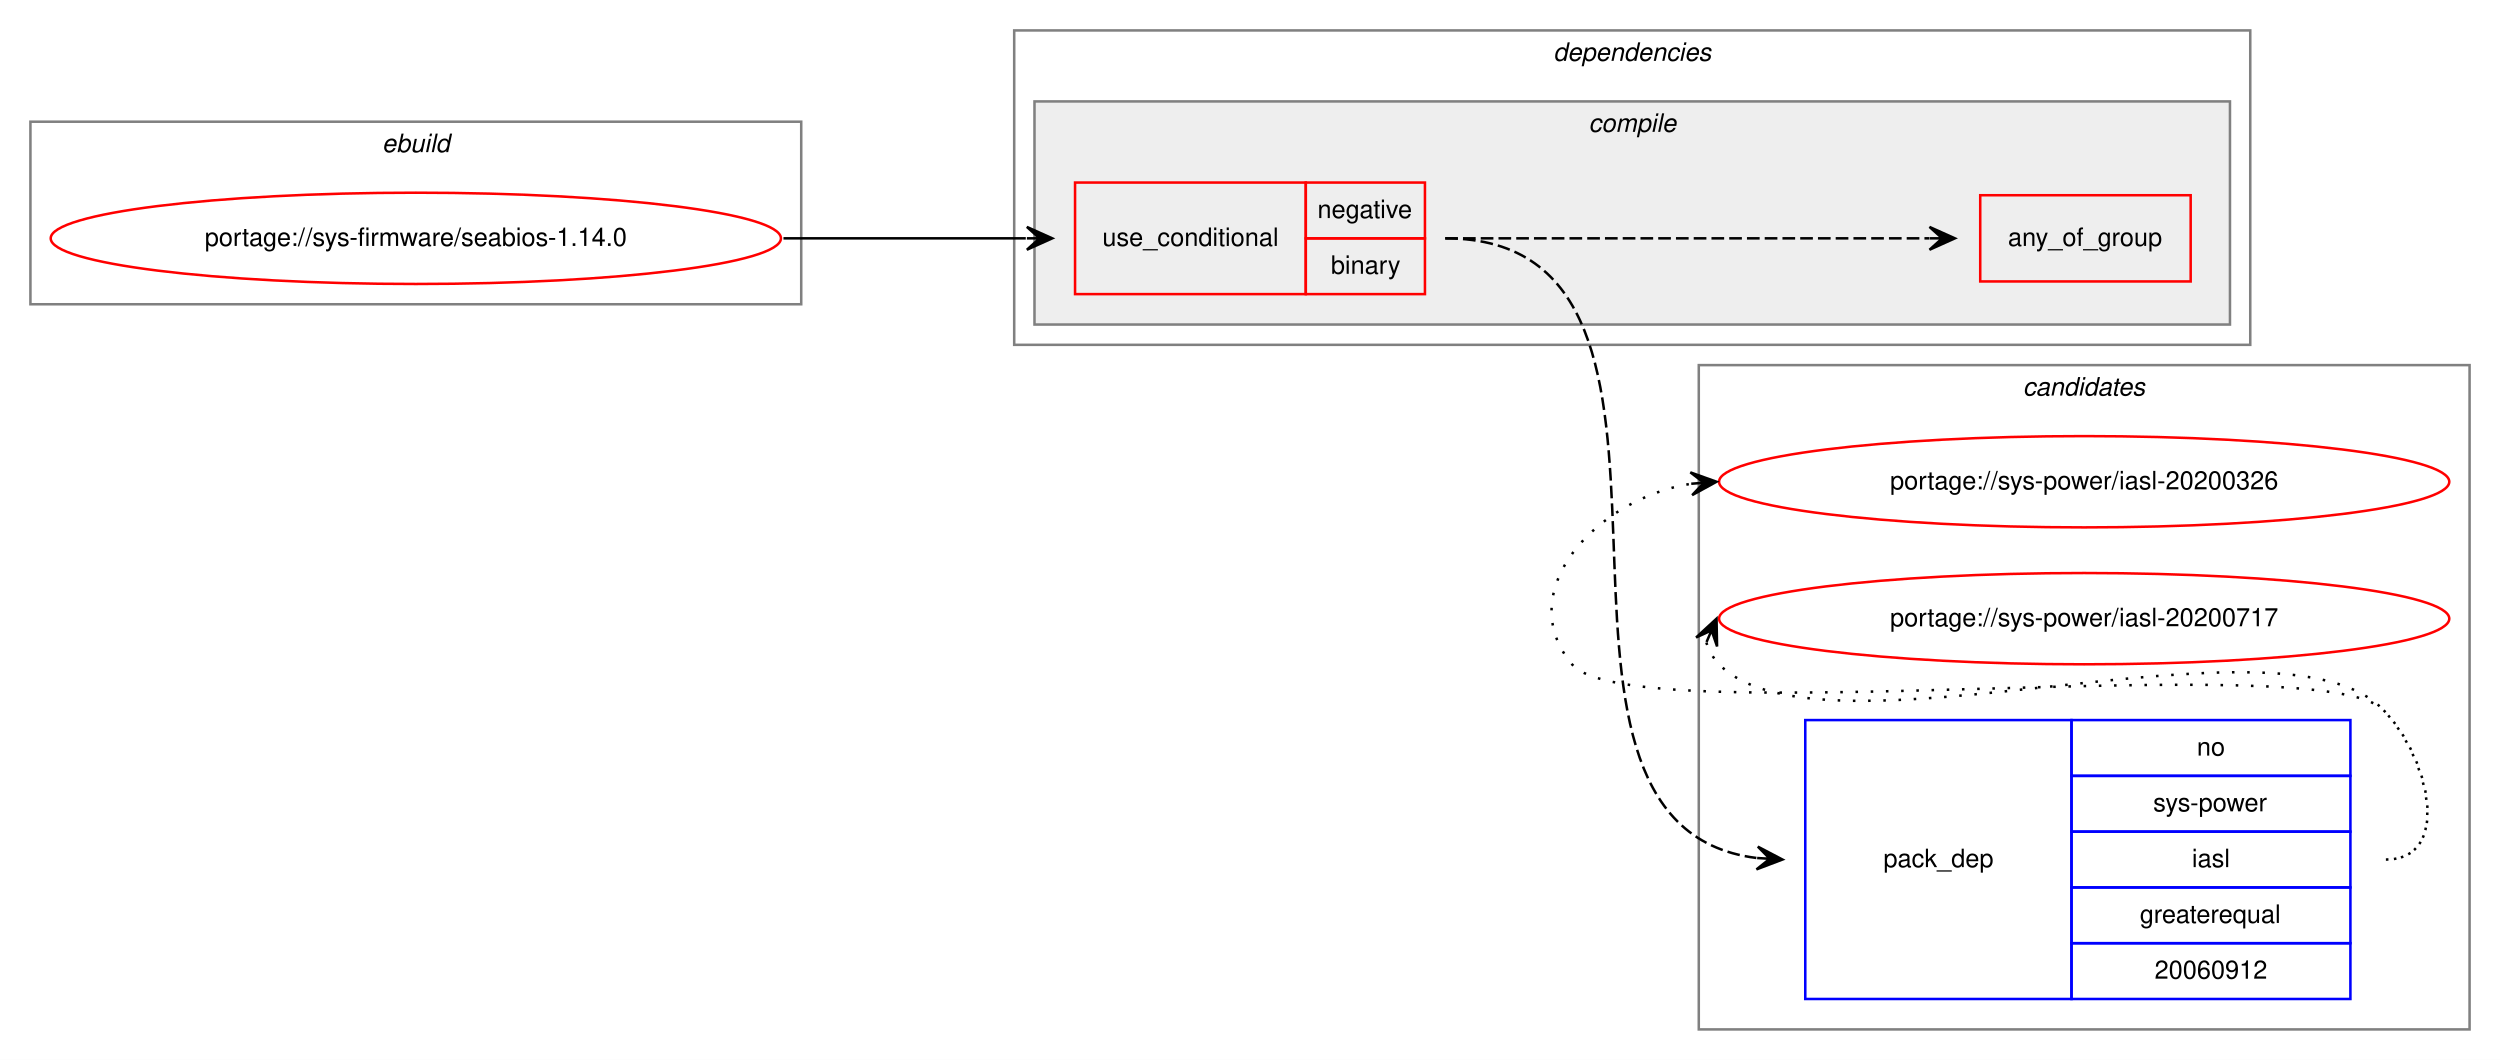
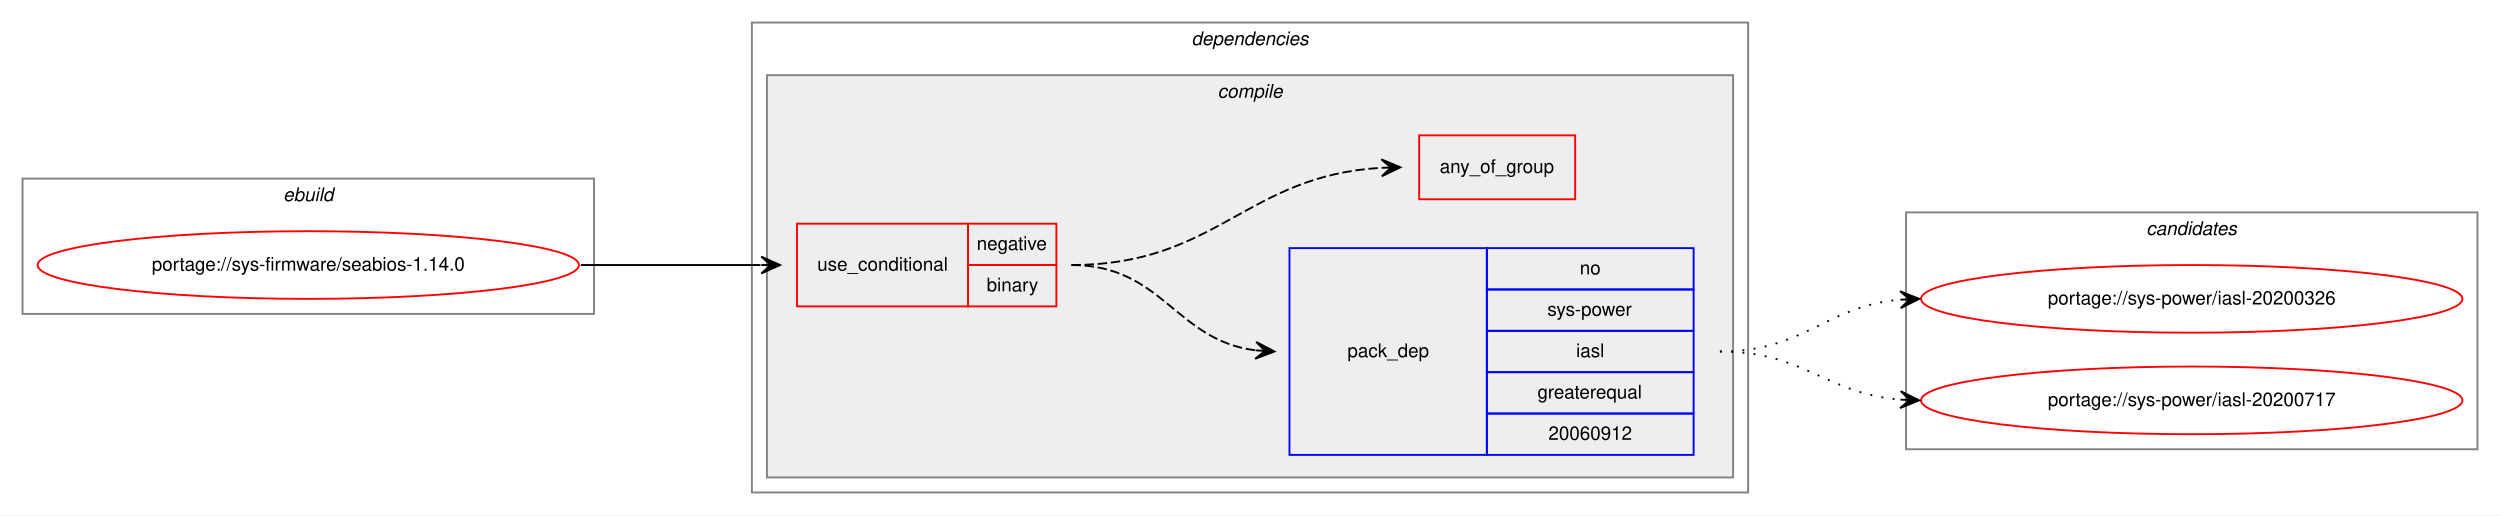
- <svg xmlns="http://www.w3.org/2000/svg" xmlns:xlink="http://www.w3.org/1999/xlink" width="986pt" height="418pt" viewBox="0.00 0.00 986.00 418.00">
-   <g id="graph0" class="graph" transform="scale(1 1) rotate(0) translate(4 414)">
-     <polygon fill="white" stroke="transparent" points="-4,4 -4,-414 982,-414 982,4 -4,4" />
-     <g id="clust9" class="cluster">
-       <polygon fill="none" stroke="gray" points="666,-8 666,-270 970,-270 970,-8 666,-8" />
-       <text text-anchor="start" x="793.82" y="-258" font-family="Helvetica,sans-Serif" font-style="italic" font-size="10.00">candidates</text>
-     </g>
+ <svg xmlns="http://www.w3.org/2000/svg" xmlns:xlink="http://www.w3.org/1999/xlink" width="1330pt" height="274pt" viewBox="0.00 0.00 1330.00 274.00">
+   <g id="graph0" class="graph" transform="scale(1 1) rotate(0) translate(4 270)">
+     <polygon fill="white" stroke="transparent" points="-4,4 -4,-270 1326,-270 1326,4 -4,4" />
    <g id="clust1" class="cluster">
-       <polygon fill="none" stroke="gray" points="8,-294 8,-366 312,-366 312,-294 8,-294" />
-       <text text-anchor="start" x="146.66" y="-354" font-family="Helvetica,sans-Serif" font-style="italic" font-size="10.00">ebuild</text>
+       <polygon fill="none" stroke="gray" points="8,-103 8,-175 312,-175 312,-103 8,-103" />
+       <text text-anchor="start" x="146.66" y="-163" font-family="Helvetica,sans-Serif" font-style="italic" font-size="10.00">ebuild</text>
    </g>
    <g id="clust2" class="cluster">
-       <polygon fill="none" stroke="gray" points="396,-278 396,-402 883.5,-402 883.5,-278 396,-278" />
-       <text text-anchor="start" x="608.62" y="-390" font-family="Helvetica,sans-Serif" font-style="italic" font-size="10.00">dependencies</text>
+       <polygon fill="none" stroke="gray" points="396,-8 396,-258 926,-258 926,-8 396,-8" />
+       <text text-anchor="start" x="629.88" y="-246" font-family="Helvetica,sans-Serif" font-style="italic" font-size="10.00">dependencies</text>
    </g>
    <g id="clust3" class="cluster">
-       <polygon fill="#eeeeee" stroke="gray" points="404,-286 404,-374 875.5,-374 875.5,-286 404,-286" />
-       <text text-anchor="start" x="622.53" y="-362" font-family="Helvetica,sans-Serif" font-style="italic" font-size="10.00">compile</text>
+       <polygon fill="#eeeeee" stroke="gray" points="404,-16 404,-230 918,-230 918,-16 404,-16" />
+       <text text-anchor="start" x="643.78" y="-218" font-family="Helvetica,sans-Serif" font-style="italic" font-size="10.00">compile</text>
+     </g>
+     <g id="clust9" class="cluster">
+       <polygon fill="none" stroke="gray" points="1010,-31 1010,-157 1314,-157 1314,-31 1010,-31" />
+       <text text-anchor="start" x="1137.82" y="-145" font-family="Helvetica,sans-Serif" font-style="italic" font-size="10.00">candidates</text>
    </g>
    <g id="node1" class="node">
      <g id="a_node1">
        <a xlink:href="../sys-firmware/seabios-1.14.0.svg" xlink:title="portage://sys-firmware/seabios-1.14.0">
-           <ellipse fill="none" stroke="red" cx="160" cy="-320" rx="144" ry="18" />
-           <text text-anchor="middle" x="160" y="-317" font-family="Helvetica,sans-Serif" font-size="10.00">portage://sys-firmware/seabios-1.14.0</text>
+           <ellipse fill="none" stroke="red" cx="160" cy="-129" rx="144" ry="18" />
+           <text text-anchor="middle" x="160" y="-126" font-family="Helvetica,sans-Serif" font-size="10.00">portage://sys-firmware/seabios-1.14.0</text>
        </a>
      </g>
    </g>
    <g id="node2" class="node">
-       <polygon fill="none" stroke="red" points="420,-298 420,-342 511,-342 511,-298 420,-298" />
-       <text text-anchor="start" x="430.77" y="-317" font-family="Helvetica,sans-Serif" font-size="10.00">use_conditional</text>
-       <polygon fill="none" stroke="red" points="511,-320 511,-342 558,-342 558,-320 511,-320" />
-       <text text-anchor="start" x="515.6" y="-328" font-family="Helvetica,sans-Serif" font-size="10.00">negative</text>
-       <polygon fill="none" stroke="red" points="511,-298 511,-320 558,-320 558,-298 511,-298" />
-       <text text-anchor="start" x="520.89" y="-306" font-family="Helvetica,sans-Serif" font-size="10.00">binary</text>
+       <polygon fill="none" stroke="red" points="420,-107 420,-151 511,-151 511,-107 420,-107" />
+       <text text-anchor="start" x="430.77" y="-126" font-family="Helvetica,sans-Serif" font-size="10.00">use_conditional</text>
+       <polygon fill="none" stroke="red" points="511,-129 511,-151 558,-151 558,-129 511,-129" />
+       <text text-anchor="start" x="515.6" y="-137" font-family="Helvetica,sans-Serif" font-size="10.00">negative</text>
+       <polygon fill="none" stroke="red" points="511,-107 511,-129 558,-129 558,-107 511,-107" />
+       <text text-anchor="start" x="520.89" y="-115" font-family="Helvetica,sans-Serif" font-size="10.00">binary</text>
    </g>
    <g id="edge3" class="edge">
-       <path fill="none" stroke="black" d="M305,-320C348.43,-320 361.83,-320 400.57,-320" />
-       <polygon fill="black" stroke="black" points="411,-320 401,-324.5 406,-320 401,-320 401,-320 401,-320 406,-320 401,-315.5 411,-320 411,-320" />
+       <path fill="none" stroke="black" d="M305,-129C348.43,-129 361.83,-129 400.57,-129" />
+       <polygon fill="black" stroke="black" points="411,-129 401,-133.5 406,-129 401,-129 401,-129 401,-129 406,-129 401,-124.5 411,-129 411,-129" />
    </g>
    <g id="node3" class="node">
-       <polygon fill="none" stroke="blue" points="708,-20 708,-130 813,-130 813,-20 708,-20" />
-       <text text-anchor="start" x="738.82" y="-72" font-family="Helvetica,sans-Serif" font-size="10.00">pack_dep</text>
-       <polygon fill="none" stroke="blue" points="813,-108 813,-130 923,-130 923,-108 813,-108" />
-       <text text-anchor="start" x="862.44" y="-116" font-family="Helvetica,sans-Serif" font-size="10.00">no</text>
-       <polygon fill="none" stroke="blue" points="813,-86 813,-108 923,-108 923,-86 813,-86" />
-       <text text-anchor="start" x="845.22" y="-94" font-family="Helvetica,sans-Serif" font-size="10.00">sys-power</text>
-       <polygon fill="none" stroke="blue" points="813,-64 813,-86 923,-86 923,-64 813,-64" />
-       <text text-anchor="start" x="860.5" y="-72" font-family="Helvetica,sans-Serif" font-size="10.00">iasl</text>
-       <polygon fill="none" stroke="blue" points="813,-42 813,-64 923,-64 923,-42 813,-42" />
-       <text text-anchor="start" x="839.94" y="-50" font-family="Helvetica,sans-Serif" font-size="10.00">greaterequal</text>
-       <polygon fill="none" stroke="blue" points="813,-20 813,-42 923,-42 923,-20 813,-20" />
-       <text text-anchor="start" x="845.76" y="-28" font-family="Helvetica,sans-Serif" font-size="10.00">20060912</text>
+       <polygon fill="none" stroke="blue" points="682,-28 682,-138 787,-138 787,-28 682,-28" />
+       <text text-anchor="start" x="712.82" y="-80" font-family="Helvetica,sans-Serif" font-size="10.00">pack_dep</text>
+       <polygon fill="none" stroke="blue" points="787,-116 787,-138 897,-138 897,-116 787,-116" />
+       <text text-anchor="start" x="836.44" y="-124" font-family="Helvetica,sans-Serif" font-size="10.00">no</text>
+       <polygon fill="none" stroke="blue" points="787,-94 787,-116 897,-116 897,-94 787,-94" />
+       <text text-anchor="start" x="819.22" y="-102" font-family="Helvetica,sans-Serif" font-size="10.00">sys-power</text>
+       <polygon fill="none" stroke="blue" points="787,-72 787,-94 897,-94 897,-72 787,-72" />
+       <text text-anchor="start" x="834.5" y="-80" font-family="Helvetica,sans-Serif" font-size="10.00">iasl</text>
+       <polygon fill="none" stroke="blue" points="787,-50 787,-72 897,-72 897,-50 787,-50" />
+       <text text-anchor="start" x="813.94" y="-58" font-family="Helvetica,sans-Serif" font-size="10.00">greaterequal</text>
+       <polygon fill="none" stroke="blue" points="787,-28 787,-50 897,-50 897,-28 787,-28" />
+       <text text-anchor="start" x="819.76" y="-36" font-family="Helvetica,sans-Serif" font-size="10.00">20060912</text>
    </g>
    <g id="edge1" class="edge">
-       <path fill="none" stroke="black" stroke-dasharray="5,2" d="M566,-320C686.27,-320 581.62,-89.15 688.71,-75.62" />
-       <polygon fill="black" stroke="black" points="699,-75 689.29,-80.09 694.01,-75.3 689.02,-75.6 689.02,-75.6 689.02,-75.6 694.01,-75.3 688.75,-71.11 699,-75 699,-75" />
+       <path fill="none" stroke="black" stroke-dasharray="5,2" d="M566,-129C614.61,-129 621.1,-89.07 663.95,-83.62" />
+       <polygon fill="black" stroke="black" points="674,-83 664.29,-88.1 669.01,-83.31 664.02,-83.61 664.02,-83.61 664.02,-83.61 669.01,-83.31 663.74,-79.12 674,-83 674,-83" />
    </g>
    <g id="node4" class="node">
-       <polygon fill="none" stroke="red" points="777,-303 777,-337 860,-337 860,-303 777,-303" />
-       <text text-anchor="start" x="787.93" y="-317" font-family="Helvetica,sans-Serif" font-size="10.00">any_of_group</text>
+       <polygon fill="none" stroke="red" points="751,-164 751,-198 834,-198 834,-164 751,-164" />
+       <text text-anchor="start" x="761.93" y="-178" font-family="Helvetica,sans-Serif" font-size="10.00">any_of_group</text>
    </g>
    <g id="edge2" class="edge">
-       <path fill="none" stroke="black" stroke-dasharray="5,2" d="M566,-320C651.84,-320 675.82,-320 756.83,-320" />
-       <polygon fill="black" stroke="black" points="767,-320 757,-324.5 762,-320 757,-320 757,-320 757,-320 762,-320 757,-315.5 767,-320 767,-320" />
+       <path fill="none" stroke="black" stroke-dasharray="5,2" d="M566,-129C643.65,-129 658.64,-176.63 730.91,-180.72" />
+       <polygon fill="black" stroke="black" points="741,-181 730.88,-185.22 736,-180.86 731,-180.72 731,-180.72 731,-180.72 736,-180.86 731.13,-176.22 741,-181 741,-181" />
    </g>
    <g id="node5" class="node">
      <g id="a_node5">
        <a xlink:href="../sys-power/iasl-20200326.svg" xlink:title="portage://sys-power/iasl-20200326">
-           <ellipse fill="none" stroke="red" cx="818" cy="-224" rx="144" ry="18" />
-           <text text-anchor="middle" x="818" y="-221" font-family="Helvetica,sans-Serif" font-size="10.00">portage://sys-power/iasl-20200326</text>
+           <ellipse fill="none" stroke="red" cx="1162" cy="-111" rx="144" ry="18" />
+           <text text-anchor="middle" x="1162" y="-108" font-family="Helvetica,sans-Serif" font-size="10.00">portage://sys-power/iasl-20200326</text>
        </a>
      </g>
    </g>
    <g id="edge4" class="edge">
-       <path fill="none" stroke="black" stroke-dasharray="1,5" d="M937,-75C963.23,-75 954.39,-115.3 936,-134 911.03,-159.39 638.84,-124.68 616,-152 591.97,-180.74 625.7,-217.39 662.96,-223.21" />
-       <polygon fill="black" stroke="black" points="673,-224 662.68,-227.7 668.02,-223.61 663.03,-223.21 663.03,-223.21 663.03,-223.21 668.02,-223.61 663.39,-218.73 673,-224 673,-224" />
+       <path fill="none" stroke="black" stroke-dasharray="1,5" d="M911,-83C956.11,-83 966.78,-107 1006.78,-110.56" />
+       <polygon fill="black" stroke="black" points="1017,-111 1006.82,-115.07 1012,-110.78 1007.01,-110.57 1007.01,-110.57 1007.01,-110.57 1012,-110.78 1007.2,-106.07 1017,-111 1017,-111" />
    </g>
    <g id="node6" class="node">
      <g id="a_node6">
        <a xlink:href="../sys-power/iasl-20200717.svg" xlink:title="portage://sys-power/iasl-20200717">
-           <ellipse fill="none" stroke="red" cx="818" cy="-170" rx="144" ry="18" />
-           <text text-anchor="middle" x="818" y="-167" font-family="Helvetica,sans-Serif" font-size="10.00">portage://sys-power/iasl-20200717</text>
+           <ellipse fill="none" stroke="red" cx="1162" cy="-57" rx="144" ry="18" />
+           <text text-anchor="middle" x="1162" y="-54" font-family="Helvetica,sans-Serif" font-size="10.00">portage://sys-power/iasl-20200717</text>
        </a>
      </g>
    </g>
    <g id="edge5" class="edge">
-       <path fill="none" stroke="black" stroke-dasharray="1,5" d="M668.98,-160.58C669.95,-157.46 671.8,-154.23 674,-152 715,-110.46 895.81,-176.32 936,-134 954.06,-114.98 963.23,-75 937,-75" />
-       <polygon fill="black" stroke="black" points="673,-170 664.94,-162.57 671.04,-165.4 669.07,-160.8 669.07,-160.8 669.07,-160.8 671.04,-165.4 673.21,-159.04 673,-170 673,-170" />
+       <path fill="none" stroke="black" stroke-dasharray="1,5" d="M911,-83C955.91,-83 966.94,-60.72 1006.82,-57.41" />
+       <polygon fill="black" stroke="black" points="1017,-57 1007.19,-61.9 1012,-57.2 1007.01,-57.4 1007.01,-57.4 1007.01,-57.4 1012,-57.2 1006.83,-52.9 1017,-57 1017,-57" />
    </g>
  </g>
</svg>
